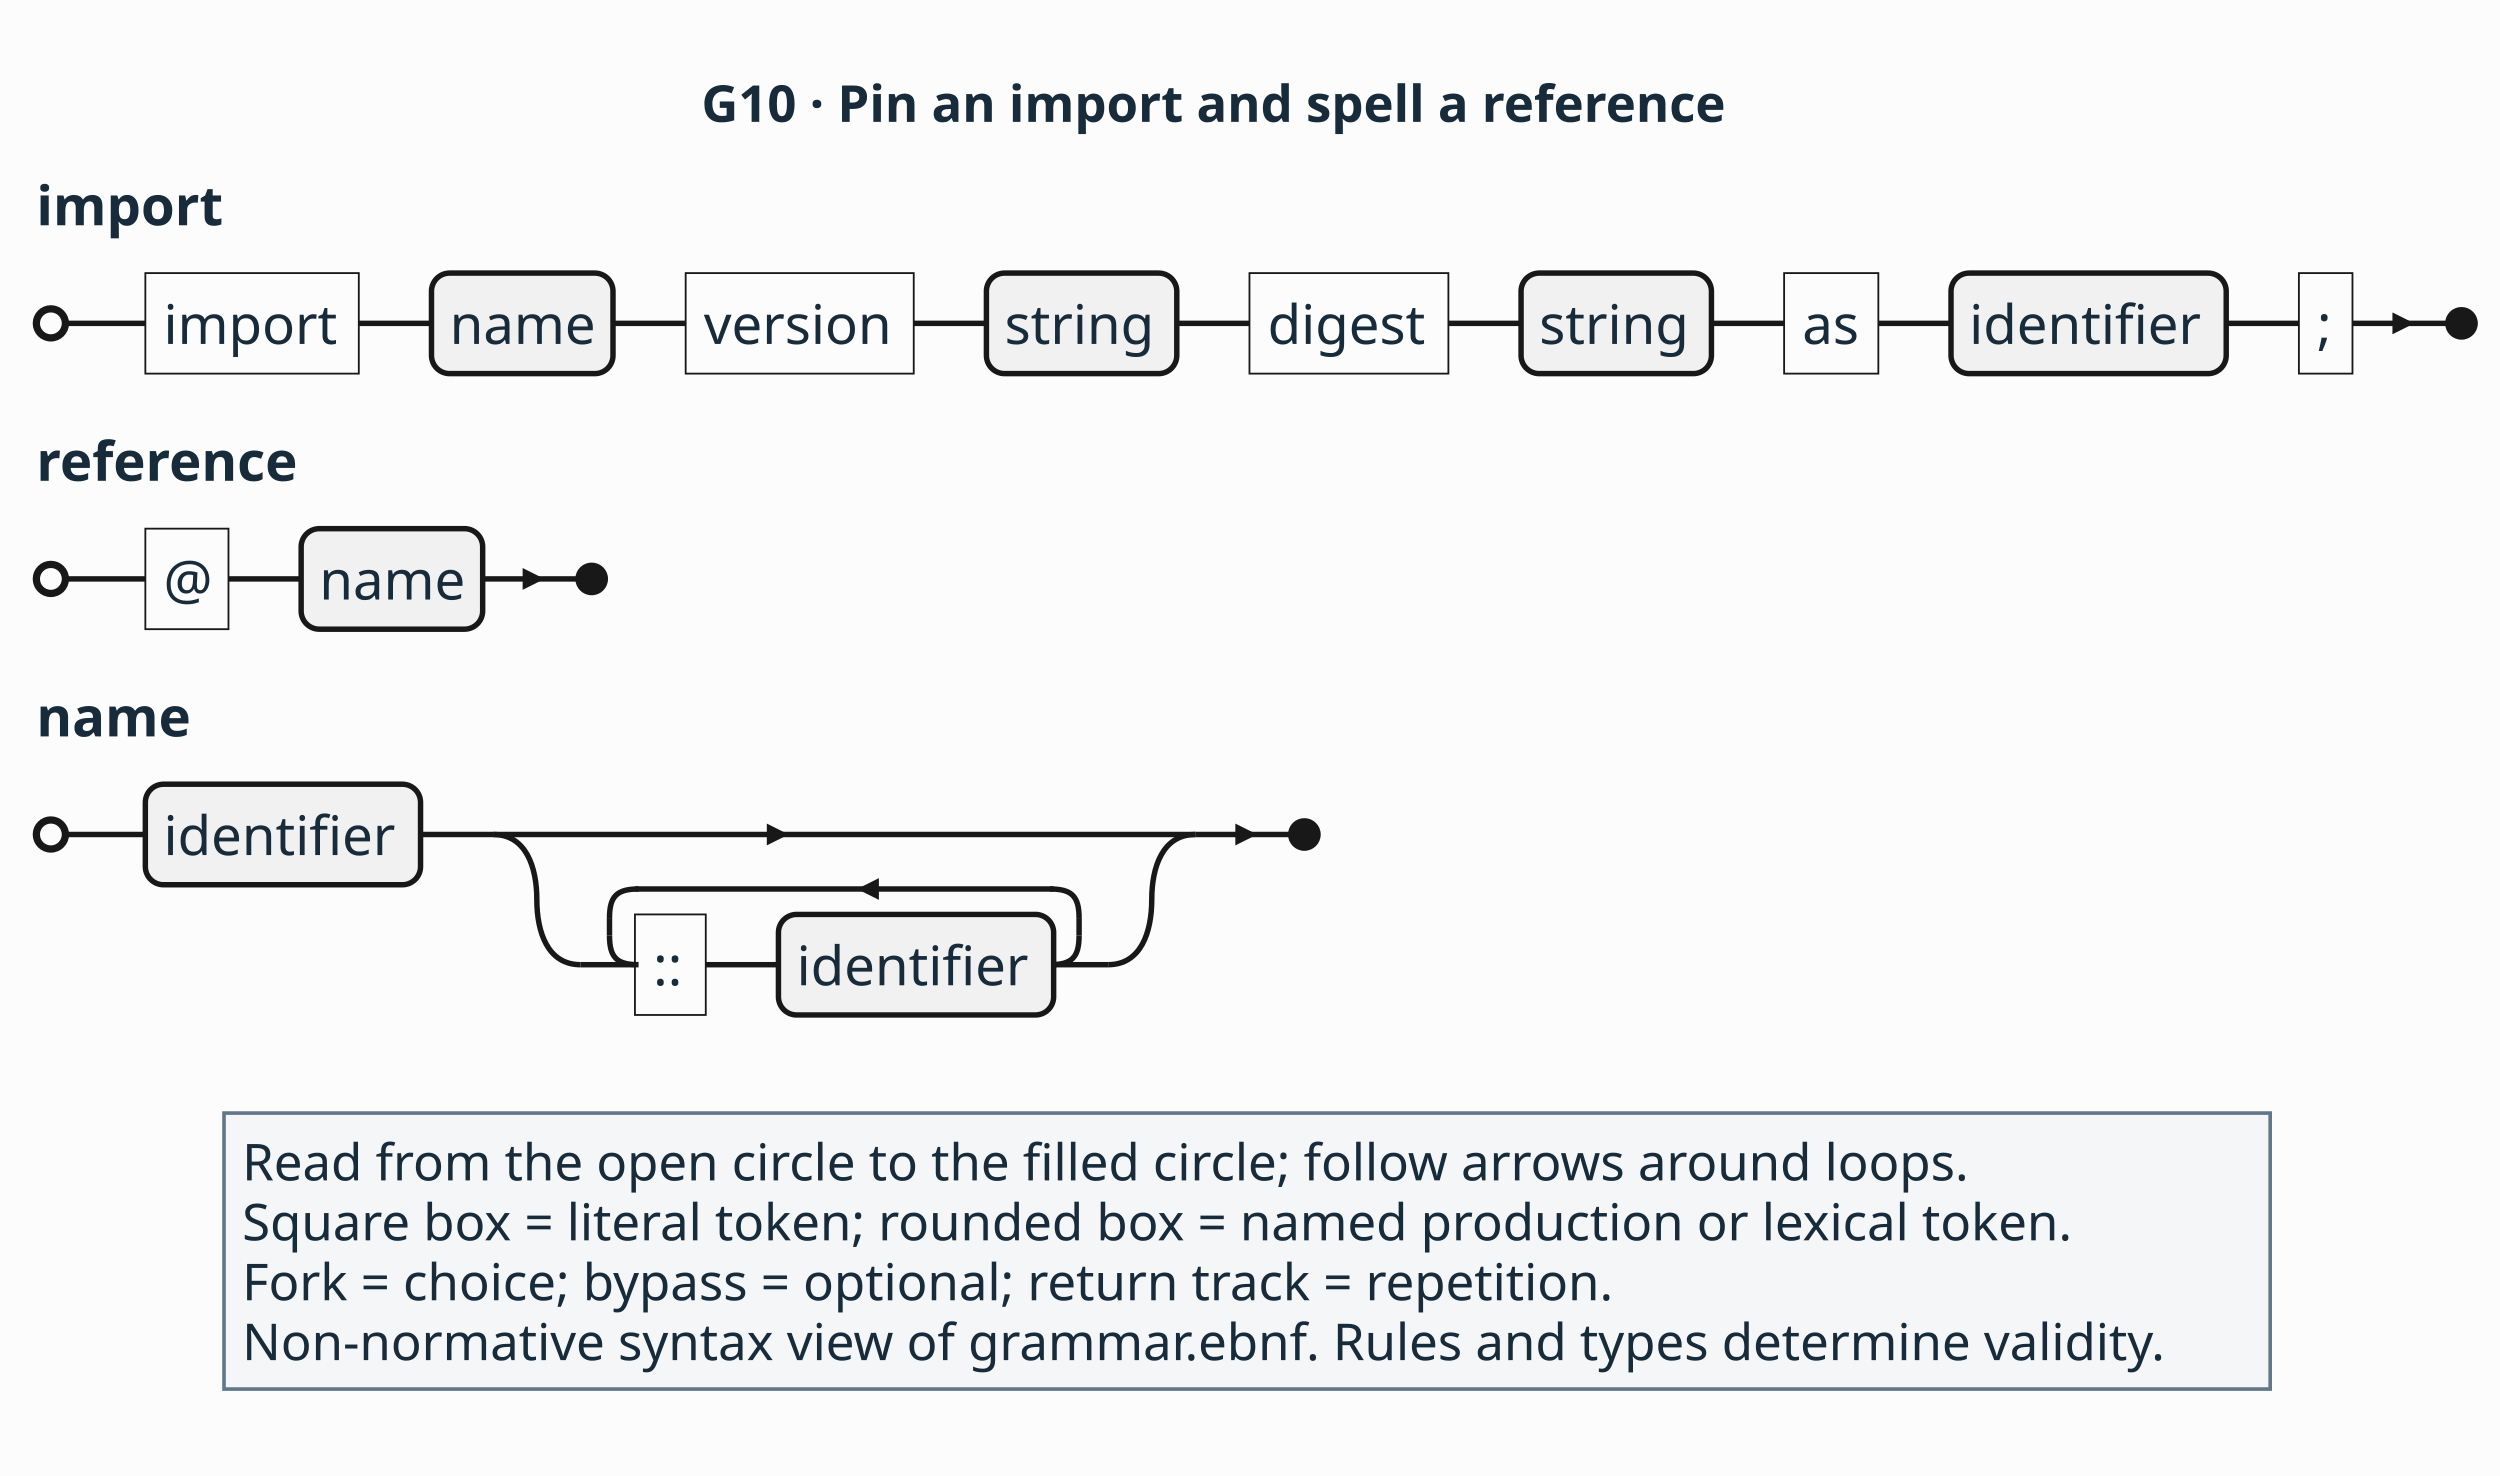
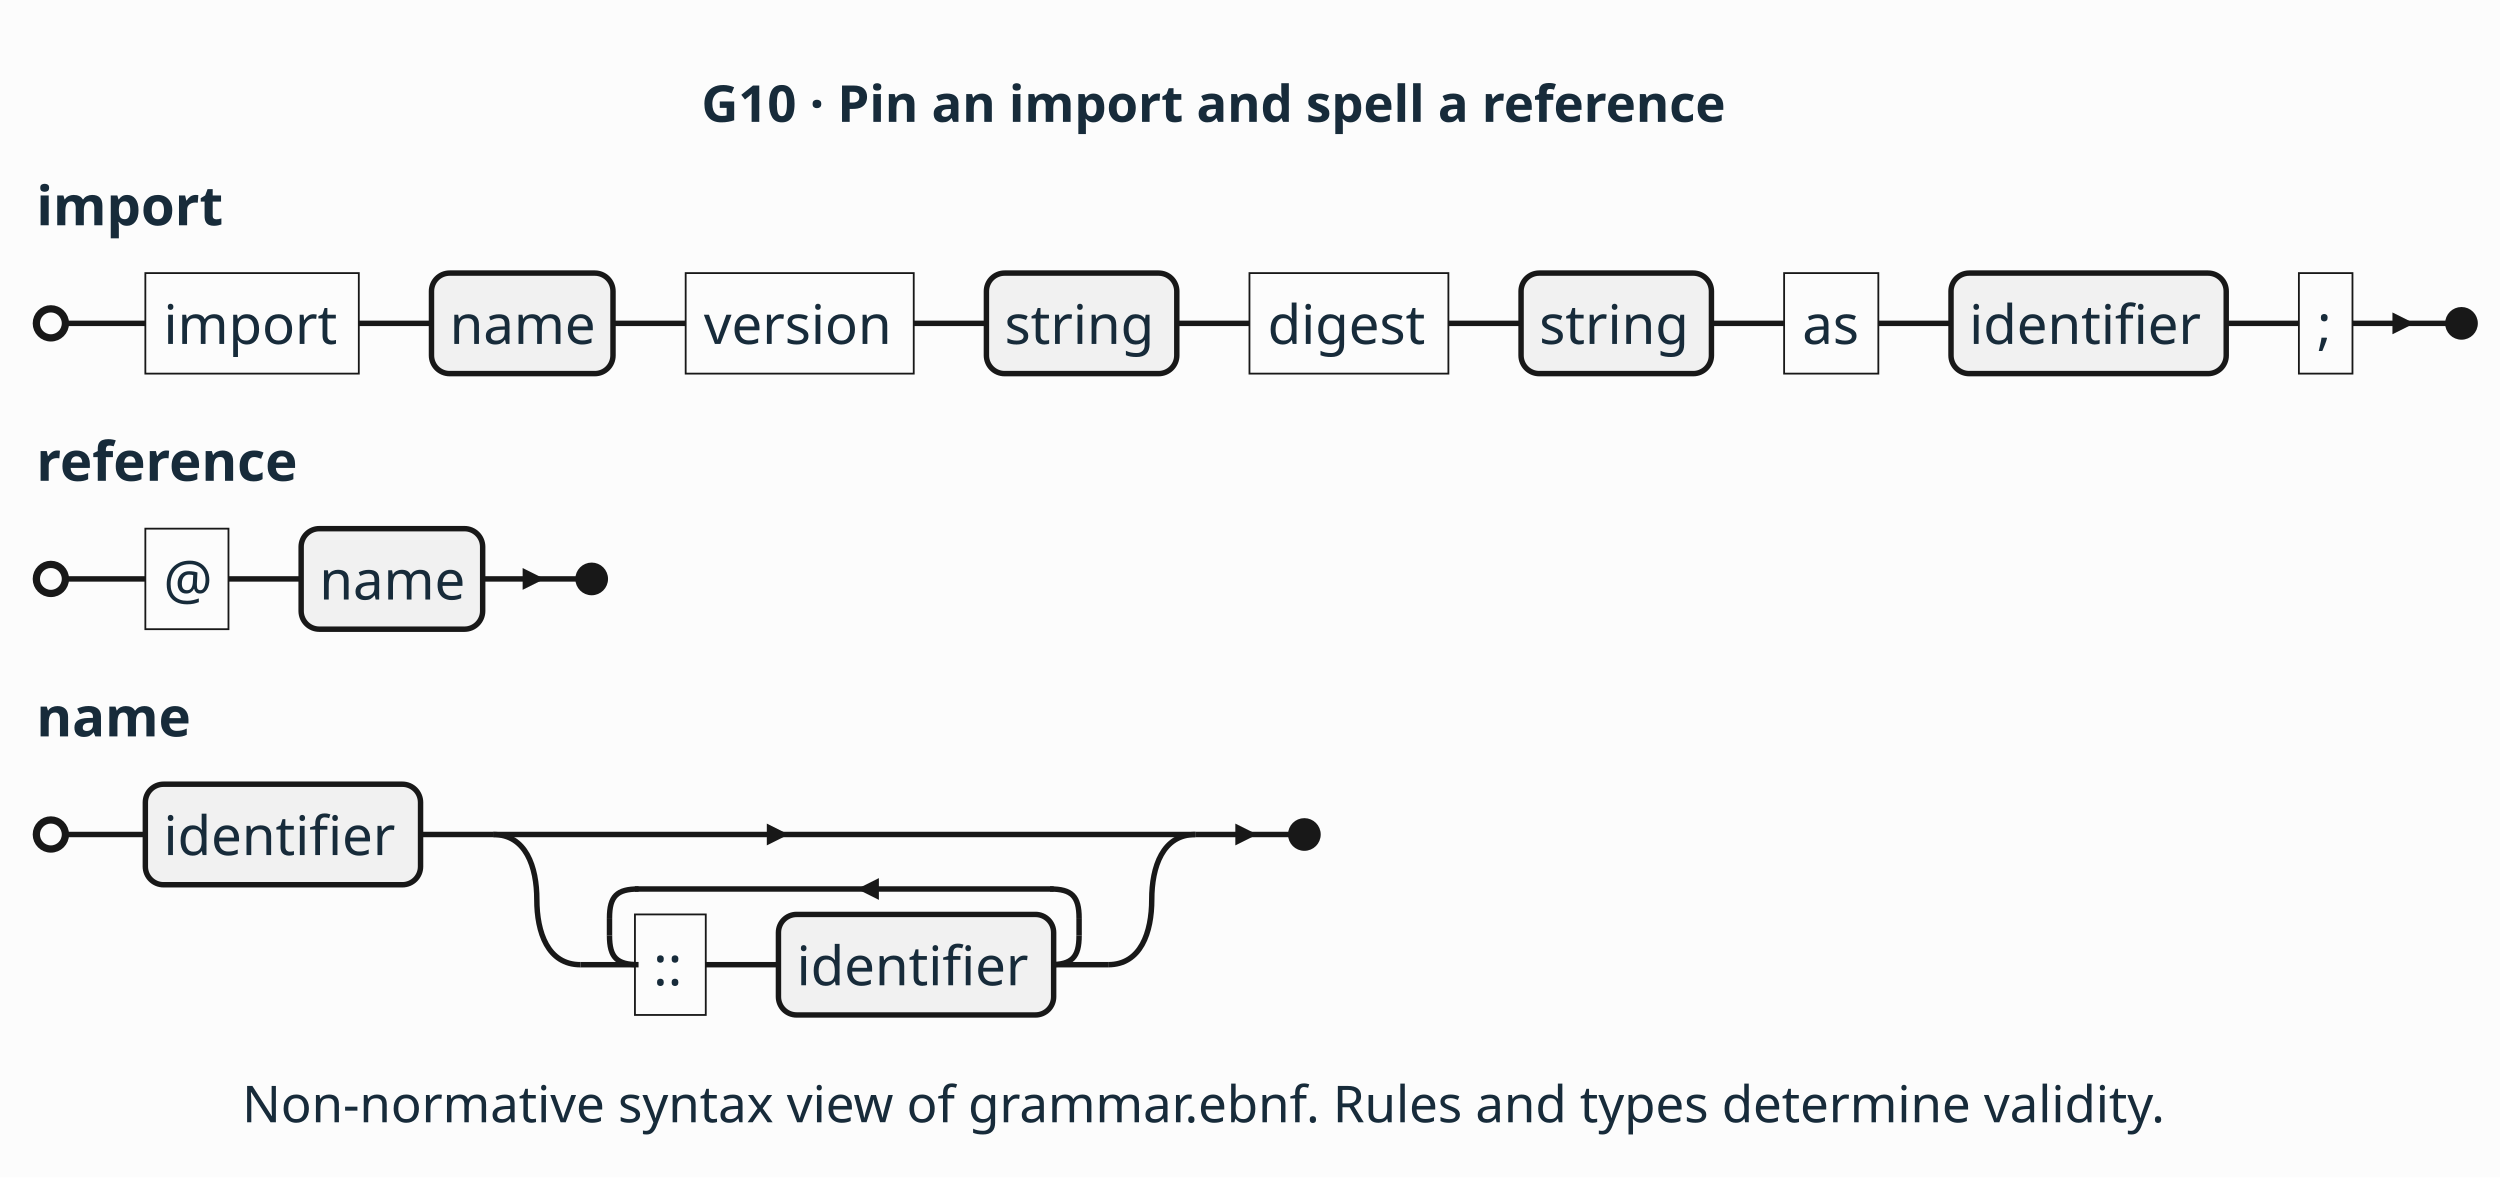
- <svg xmlns="http://www.w3.org/2000/svg" version="1.1" data-diagram-type="EBNF" style="width:688px;height:406px;background:#FCFCFC;" width="688px" height="406px" viewBox="0 0 688 406" zoomAndPan="magnify" preserveAspectRatio="none" contentStyleType="text/css">
+ <svg xmlns="http://www.w3.org/2000/svg" version="1.1" data-diagram-type="EBNF" style="width:688px;height:324px;background:#FCFCFC;" width="688px" height="324px" viewBox="0 0 688 324" zoomAndPan="magnify" preserveAspectRatio="none" contentStyleType="text/css">
  <defs />
  <g font-family="sans-serif" lengthAdjust="spacing">
-     <rect x="0" y="0" width="688" height="406" fill="#FCFCFC" style="stroke:none;" />
+     <rect x="0" y="0" width="688" height="324" fill="#FCFCFC" style="stroke:none;" />
    <g class="title" data-source-line="2">
      <text x="193.035" y="33.535" fill="#172B3A" font-size="14" textLength="300.33" font-weight="700">G10 · Pin an import and spell a reference</text>
    </g>
    <text x="10" y="61.99" fill="#172B3A" font-size="15" textLength="51.841" font-weight="700">import</text>
    <line x1="40" y1="88.987" x2="40" y2="88.987" style="stroke:#181818;stroke-width:1.5;" />
    <rect x="40" y="75.154" width="58.743" height="27.666" fill="none" style="stroke:#181818;stroke-width:0.5;" />
    <text x="45" y="94.656" fill="#172B3A" font-size="15" textLength="48.743">import</text>
    <line x1="98.743" y1="88.987" x2="118.743" y2="88.987" style="stroke:#181818;stroke-width:1.5;" />
    <rect x="118.743" y="75.154" width="49.954" height="27.666" fill="#F1F1F1" style="stroke:#181818;stroke-width:1.5;" rx="5" ry="5" />
    <text x="123.743" y="94.656" fill="#172B3A" font-size="15" textLength="39.954">name</text>
    <line x1="168.696" y1="88.987" x2="188.696" y2="88.987" style="stroke:#181818;stroke-width:1.5;" />
    <rect x="188.696" y="75.154" width="62.764" height="27.666" fill="none" style="stroke:#181818;stroke-width:0.5;" />
    <text x="193.696" y="94.656" fill="#172B3A" font-size="15" textLength="52.764">version</text>
    <line x1="251.46" y1="88.987" x2="271.46" y2="88.987" style="stroke:#181818;stroke-width:1.5;" />
    <rect x="271.46" y="75.154" width="52.393" height="27.666" fill="#F1F1F1" style="stroke:#181818;stroke-width:1.5;" rx="5" ry="5" />
    <text x="276.46" y="94.656" fill="#172B3A" font-size="15" textLength="42.393">string</text>
    <line x1="323.853" y1="88.987" x2="343.853" y2="88.987" style="stroke:#181818;stroke-width:1.5;" />
    <rect x="343.853" y="75.154" width="54.744" height="27.666" fill="none" style="stroke:#181818;stroke-width:0.5;" />
    <text x="348.853" y="94.656" fill="#172B3A" font-size="15" textLength="44.744">digest</text>
    <line x1="398.596" y1="88.987" x2="418.596" y2="88.987" style="stroke:#181818;stroke-width:1.5;" />
    <rect x="418.596" y="75.154" width="52.393" height="27.666" fill="#F1F1F1" style="stroke:#181818;stroke-width:1.5;" rx="5" ry="5" />
    <text x="423.596" y="94.656" fill="#172B3A" font-size="15" textLength="42.393">string</text>
    <line x1="470.989" y1="88.987" x2="490.989" y2="88.987" style="stroke:#181818;stroke-width:1.5;" />
    <rect x="490.989" y="75.154" width="25.93" height="27.666" fill="none" style="stroke:#181818;stroke-width:0.5;" />
    <text x="495.989" y="94.656" fill="#172B3A" font-size="15" textLength="15.93">as</text>
    <line x1="516.919" y1="88.987" x2="536.919" y2="88.987" style="stroke:#181818;stroke-width:1.5;" />
    <rect x="536.919" y="75.154" width="75.735" height="27.666" fill="#F1F1F1" style="stroke:#181818;stroke-width:1.5;" rx="5" ry="5" />
    <text x="541.919" y="94.656" fill="#172B3A" font-size="15" textLength="65.735">identifier</text>
    <line x1="612.654" y1="88.987" x2="632.654" y2="88.987" style="stroke:#181818;stroke-width:1.5;" />
    <rect x="632.654" y="75.154" width="14.746" height="27.666" fill="none" style="stroke:#181818;stroke-width:0.5;" />
    <text x="637.654" y="94.656" fill="#172B3A" font-size="15">;</text>
    <ellipse cx="14" cy="88.987" rx="4" ry="4" fill="none" style="stroke:#181818;stroke-width:2;" />
    <ellipse cx="677.4" cy="88.987" rx="4" ry="4" fill="#181818" style="stroke:#181818;stroke-width:1;" />
    <line x1="18" y1="88.987" x2="40" y2="88.987" style="stroke:#181818;stroke-width:1.5;" />
    <line x1="647.4" y1="88.987" x2="673.4" y2="88.987" style="stroke:#181818;stroke-width:1.5;" />
    <path d="M658.4,88.987 L658.4,85.987 L664.4,88.987 L658.4,91.987 L658.4,88.987" fill="#181818" />
    <text x="10" y="132.322" fill="#172B3A" font-size="15" textLength="72.847" font-weight="700">reference</text>
    <line x1="40" y1="159.319" x2="40" y2="159.319" style="stroke:#181818;stroke-width:1.5;" />
    <rect x="40" y="145.486" width="22.876" height="27.666" fill="none" style="stroke:#181818;stroke-width:0.5;" />
    <text x="45" y="164.988" fill="#172B3A" font-size="15">@</text>
    <line x1="62.876" y1="159.319" x2="82.876" y2="159.319" style="stroke:#181818;stroke-width:1.5;" />
    <rect x="82.876" y="145.486" width="49.954" height="27.666" fill="#F1F1F1" style="stroke:#181818;stroke-width:1.5;" rx="5" ry="5" />
    <text x="87.876" y="164.988" fill="#172B3A" font-size="15" textLength="39.954">name</text>
    <ellipse cx="14" cy="159.319" rx="4" ry="4" fill="none" style="stroke:#181818;stroke-width:2;" />
    <ellipse cx="162.83" cy="159.319" rx="4" ry="4" fill="#181818" style="stroke:#181818;stroke-width:1;" />
    <line x1="18" y1="159.319" x2="40" y2="159.319" style="stroke:#181818;stroke-width:1.5;" />
    <line x1="132.83" y1="159.319" x2="158.83" y2="159.319" style="stroke:#181818;stroke-width:1.5;" />
    <path d="M143.83,159.319 L143.83,156.319 L149.83,159.319 L143.83,162.319 L143.83,159.319" fill="#181818" />
    <text x="10" y="202.654" fill="#172B3A" font-size="15" textLength="42.004" font-weight="700">name</text>
    <line x1="40" y1="229.651" x2="40" y2="229.651" style="stroke:#181818;stroke-width:1.5;" />
    <rect x="40" y="215.818" width="75.735" height="27.666" fill="#F1F1F1" style="stroke:#181818;stroke-width:1.5;" rx="5" ry="5" />
    <text x="45" y="235.32" fill="#172B3A" font-size="15" textLength="65.735">identifier</text>
    <line x1="115.735" y1="229.651" x2="135.735" y2="229.651" style="stroke:#181818;stroke-width:1.5;" />
    <line x1="135.735" y1="229.651" x2="328.962" y2="229.651" style="stroke:#181818;stroke-width:1.5;" />
    <path d="M211.026,229.651 L211.026,226.651 L217.026,229.651 L211.026,232.651 L211.026,229.651" fill="#181818" />
    <path d="M135.735,229.651 C144.735,229.651 147.735,238.568 147.735,247.568 C147.735,256.568 150.735,265.484 159.735,265.484" style="stroke:#181818;stroke-width:1.5;" fill="none" />
    <path d="M304.962,265.484 C313.962,265.484 316.962,256.568 316.962,247.568 C316.962,238.568 319.962,229.651 328.962,229.651" style="stroke:#181818;stroke-width:1.5;" fill="none" />
    <path d="M167.735,257.484 C167.735,263.484 169.735,265.484 175.735,265.484" style="stroke:#181818;stroke-width:1.5;" fill="none" />
    <line x1="167.735" y1="252.651" x2="167.735" y2="257.484" style="stroke:#181818;stroke-width:1.5;" />
    <path d="M167.735,252.651 C167.735,246.651 169.735,244.651 175.735,244.651" style="stroke:#181818;stroke-width:1.5;" fill="none" />
    <line x1="174.735" y1="244.651" x2="289.962" y2="244.651" style="stroke:#181818;stroke-width:1.5;" />
    <path d="M241.871,244.651 L241.871,241.651 L235.871,244.651 L241.871,247.651 L241.871,244.651" fill="#181818" />
    <path d="M296.962,257.484 C296.962,263.484 294.962,265.484 288.962,265.484" style="stroke:#181818;stroke-width:1.5;" fill="none" />
    <line x1="296.962" y1="252.651" x2="296.962" y2="257.484" style="stroke:#181818;stroke-width:1.5;" />
    <path d="M288.962,244.651 C294.962,244.651 296.962,246.651 296.962,252.651" style="stroke:#181818;stroke-width:1.5;" fill="none" />
    <line x1="159.735" y1="265.484" x2="174.735" y2="265.484" style="stroke:#181818;stroke-width:1.5;" />
    <line x1="289.962" y1="265.484" x2="304.962" y2="265.484" style="stroke:#181818;stroke-width:1.5;" />
    <line x1="174.735" y1="265.484" x2="174.735" y2="265.484" style="stroke:#181818;stroke-width:1.5;" />
    <rect x="174.735" y="251.651" width="19.492" height="27.666" fill="none" style="stroke:#181818;stroke-width:0.5;" />
    <text x="179.735" y="271.153" fill="#172B3A" font-size="15" textLength="9.492">::</text>
    <line x1="194.227" y1="265.484" x2="214.227" y2="265.484" style="stroke:#181818;stroke-width:1.5;" />
    <rect x="214.227" y="251.651" width="75.735" height="27.666" fill="#F1F1F1" style="stroke:#181818;stroke-width:1.5;" rx="5" ry="5" />
    <text x="219.227" y="271.153" fill="#172B3A" font-size="15" textLength="65.735">identifier</text>
    <ellipse cx="14" cy="229.651" rx="4" ry="4" fill="none" style="stroke:#181818;stroke-width:2;" />
    <ellipse cx="358.962" cy="229.651" rx="4" ry="4" fill="#181818" style="stroke:#181818;stroke-width:1;" />
    <line x1="18" y1="229.651" x2="40" y2="229.651" style="stroke:#181818;stroke-width:1.5;" />
    <line x1="328.962" y1="229.651" x2="354.962" y2="229.651" style="stroke:#181818;stroke-width:1.5;" />
    <path d="M339.962,229.651 L339.962,226.651 L345.962,229.651 L339.962,232.651 L339.962,229.651" fill="#181818" />
-     <g class="legend" data-source-line="0">
-       <rect x="61.645" y="306.317" width="563.109" height="75.953" fill="#F4F6F8" style="stroke:#647789;stroke-width:1;" />
-       <text x="66.645" y="324.853" fill="#172B3A" font-size="14" textLength="497.15">Read from the open circle to the filled circle; follow arrows around loops.</text>
-       <text x="66.645" y="341.341" fill="#172B3A" font-size="14" textLength="533.586">Square box = literal token; rounded box = named production or lexical token.</text>
-       <text x="66.645" y="357.829" fill="#172B3A" font-size="14" textLength="404.653">Fork = choice; bypass = optional; return track = repetition.</text>
-       <text x="66.645" y="374.317" fill="#172B3A" font-size="14" textLength="553.109">Non-normative syntax view of grammar.ebnf. Rules and types determine validity.</text>
+     <g class="caption" data-source-line="0">
+       <text x="66.645" y="308.853" fill="#172B3A" font-size="14" textLength="553.109">Non-normative syntax view of grammar.ebnf. Rules and types determine validity.</text>
    </g>
  </g>
</svg>
